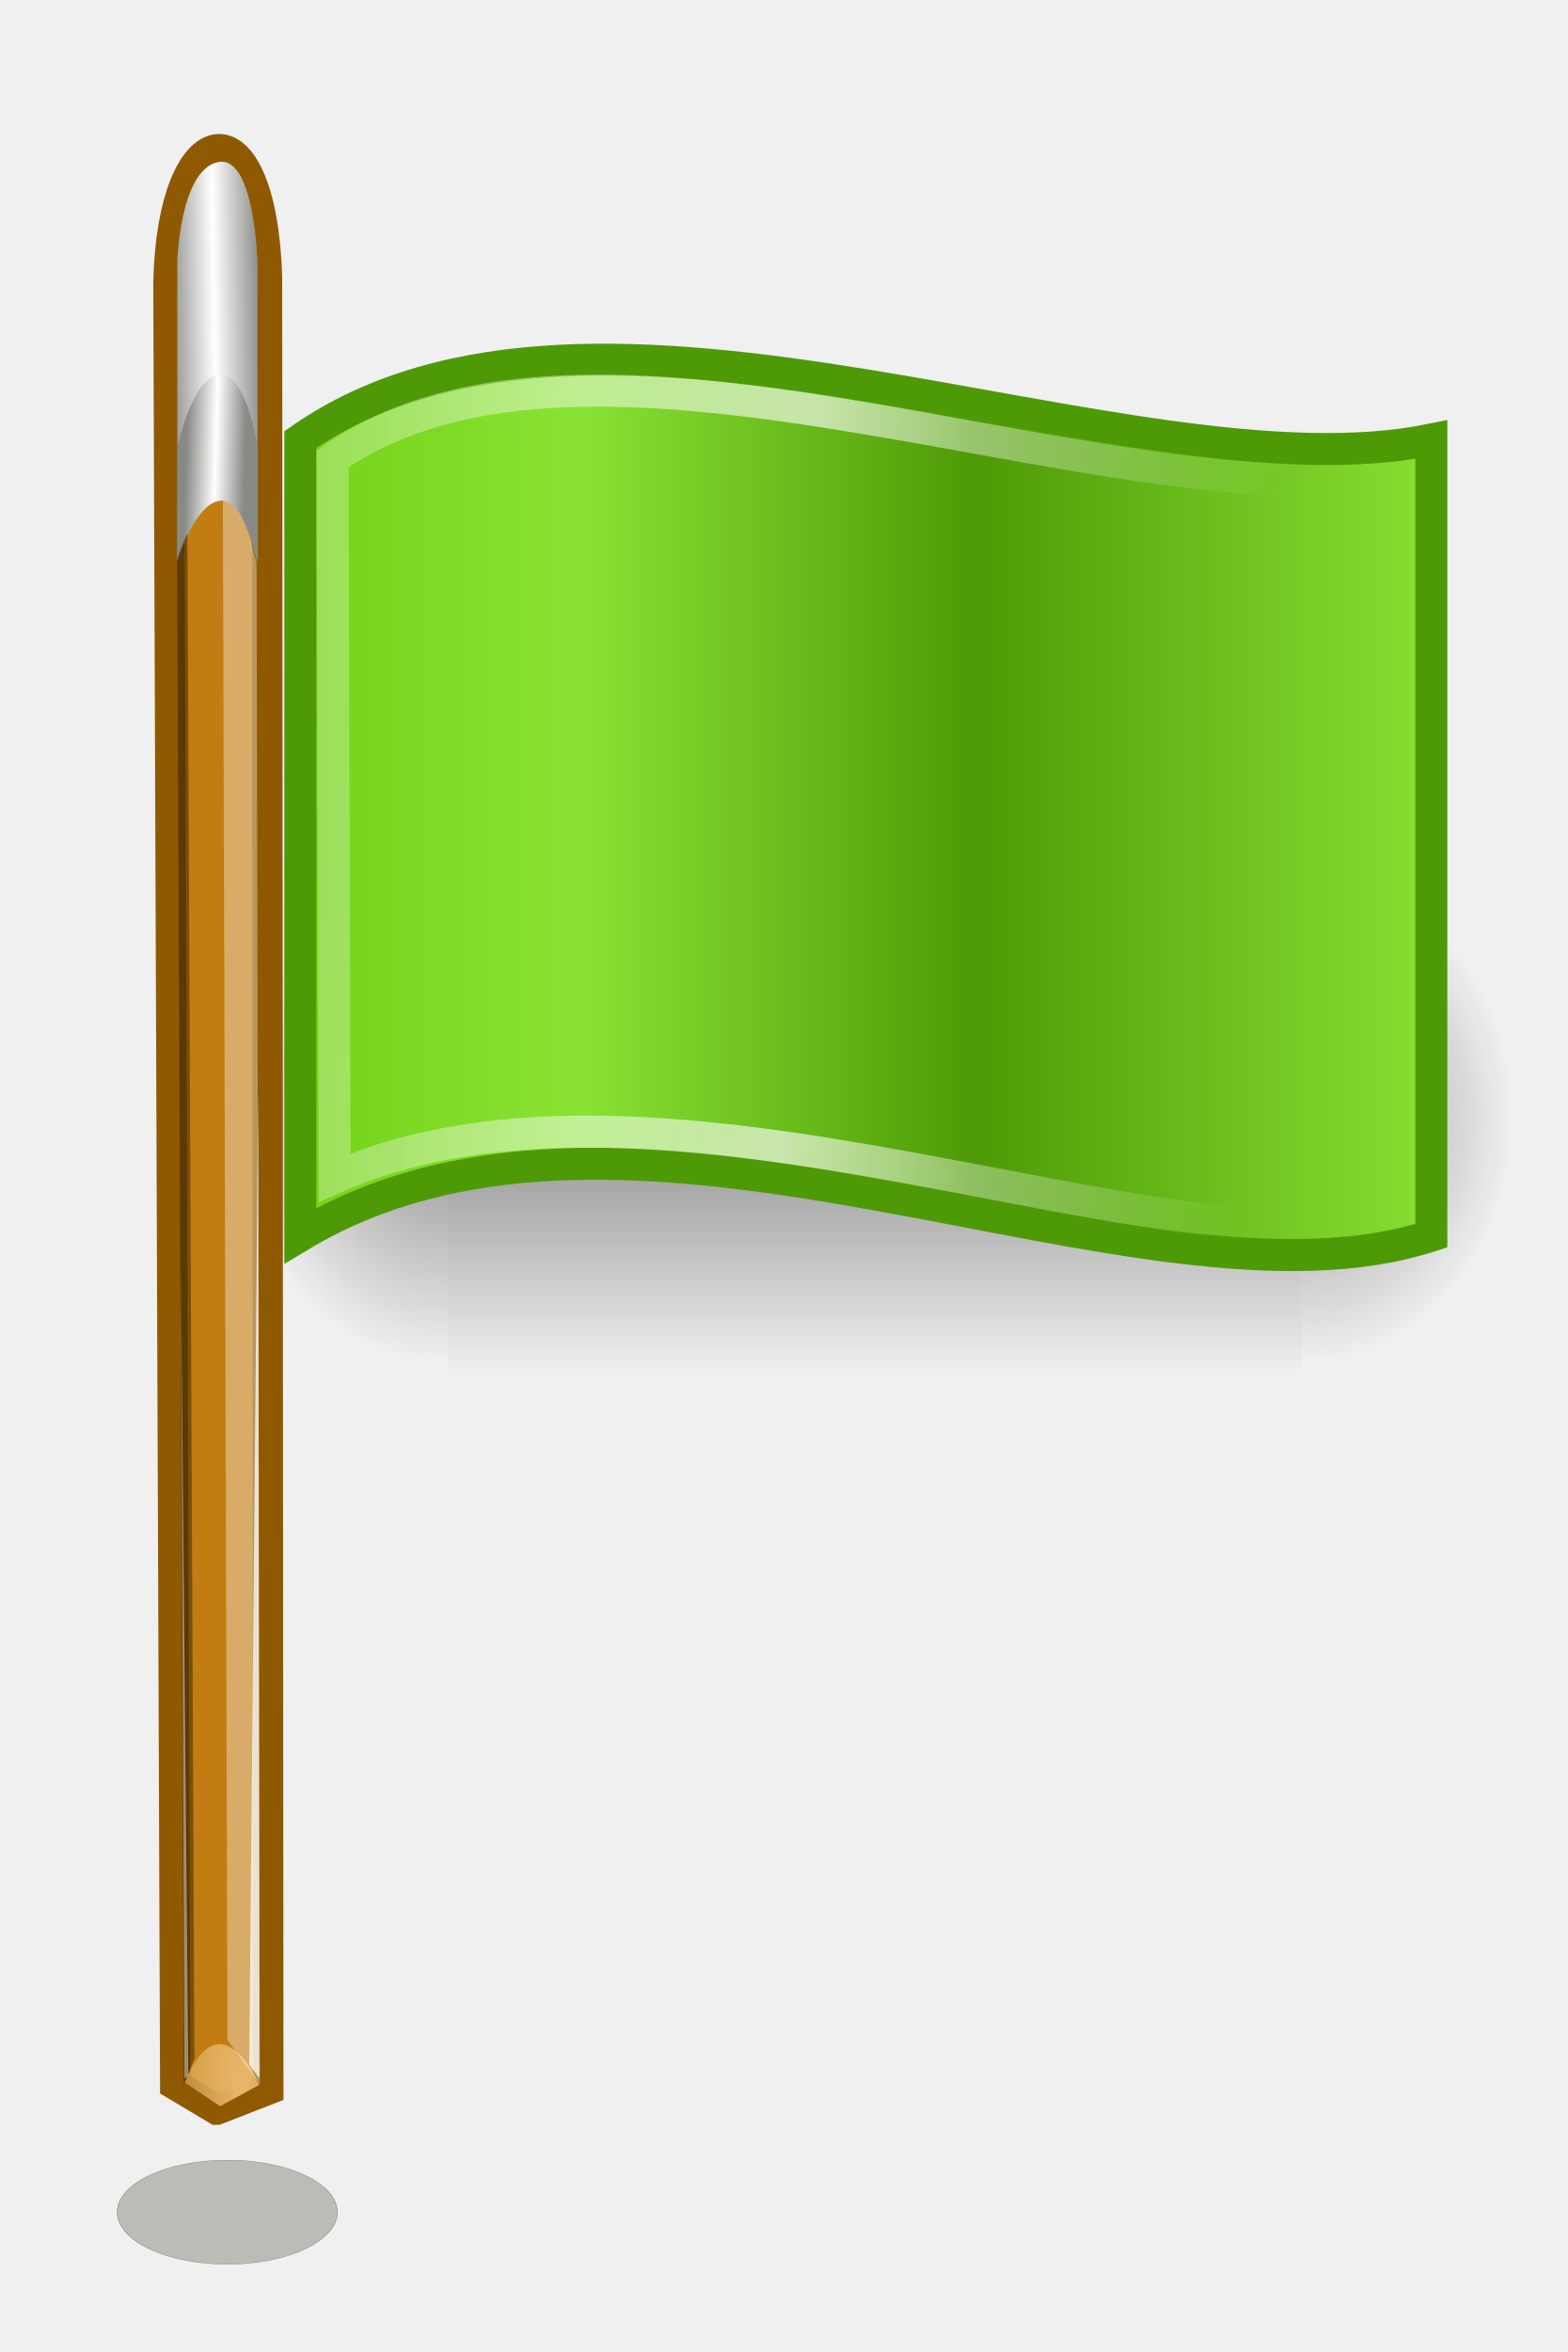
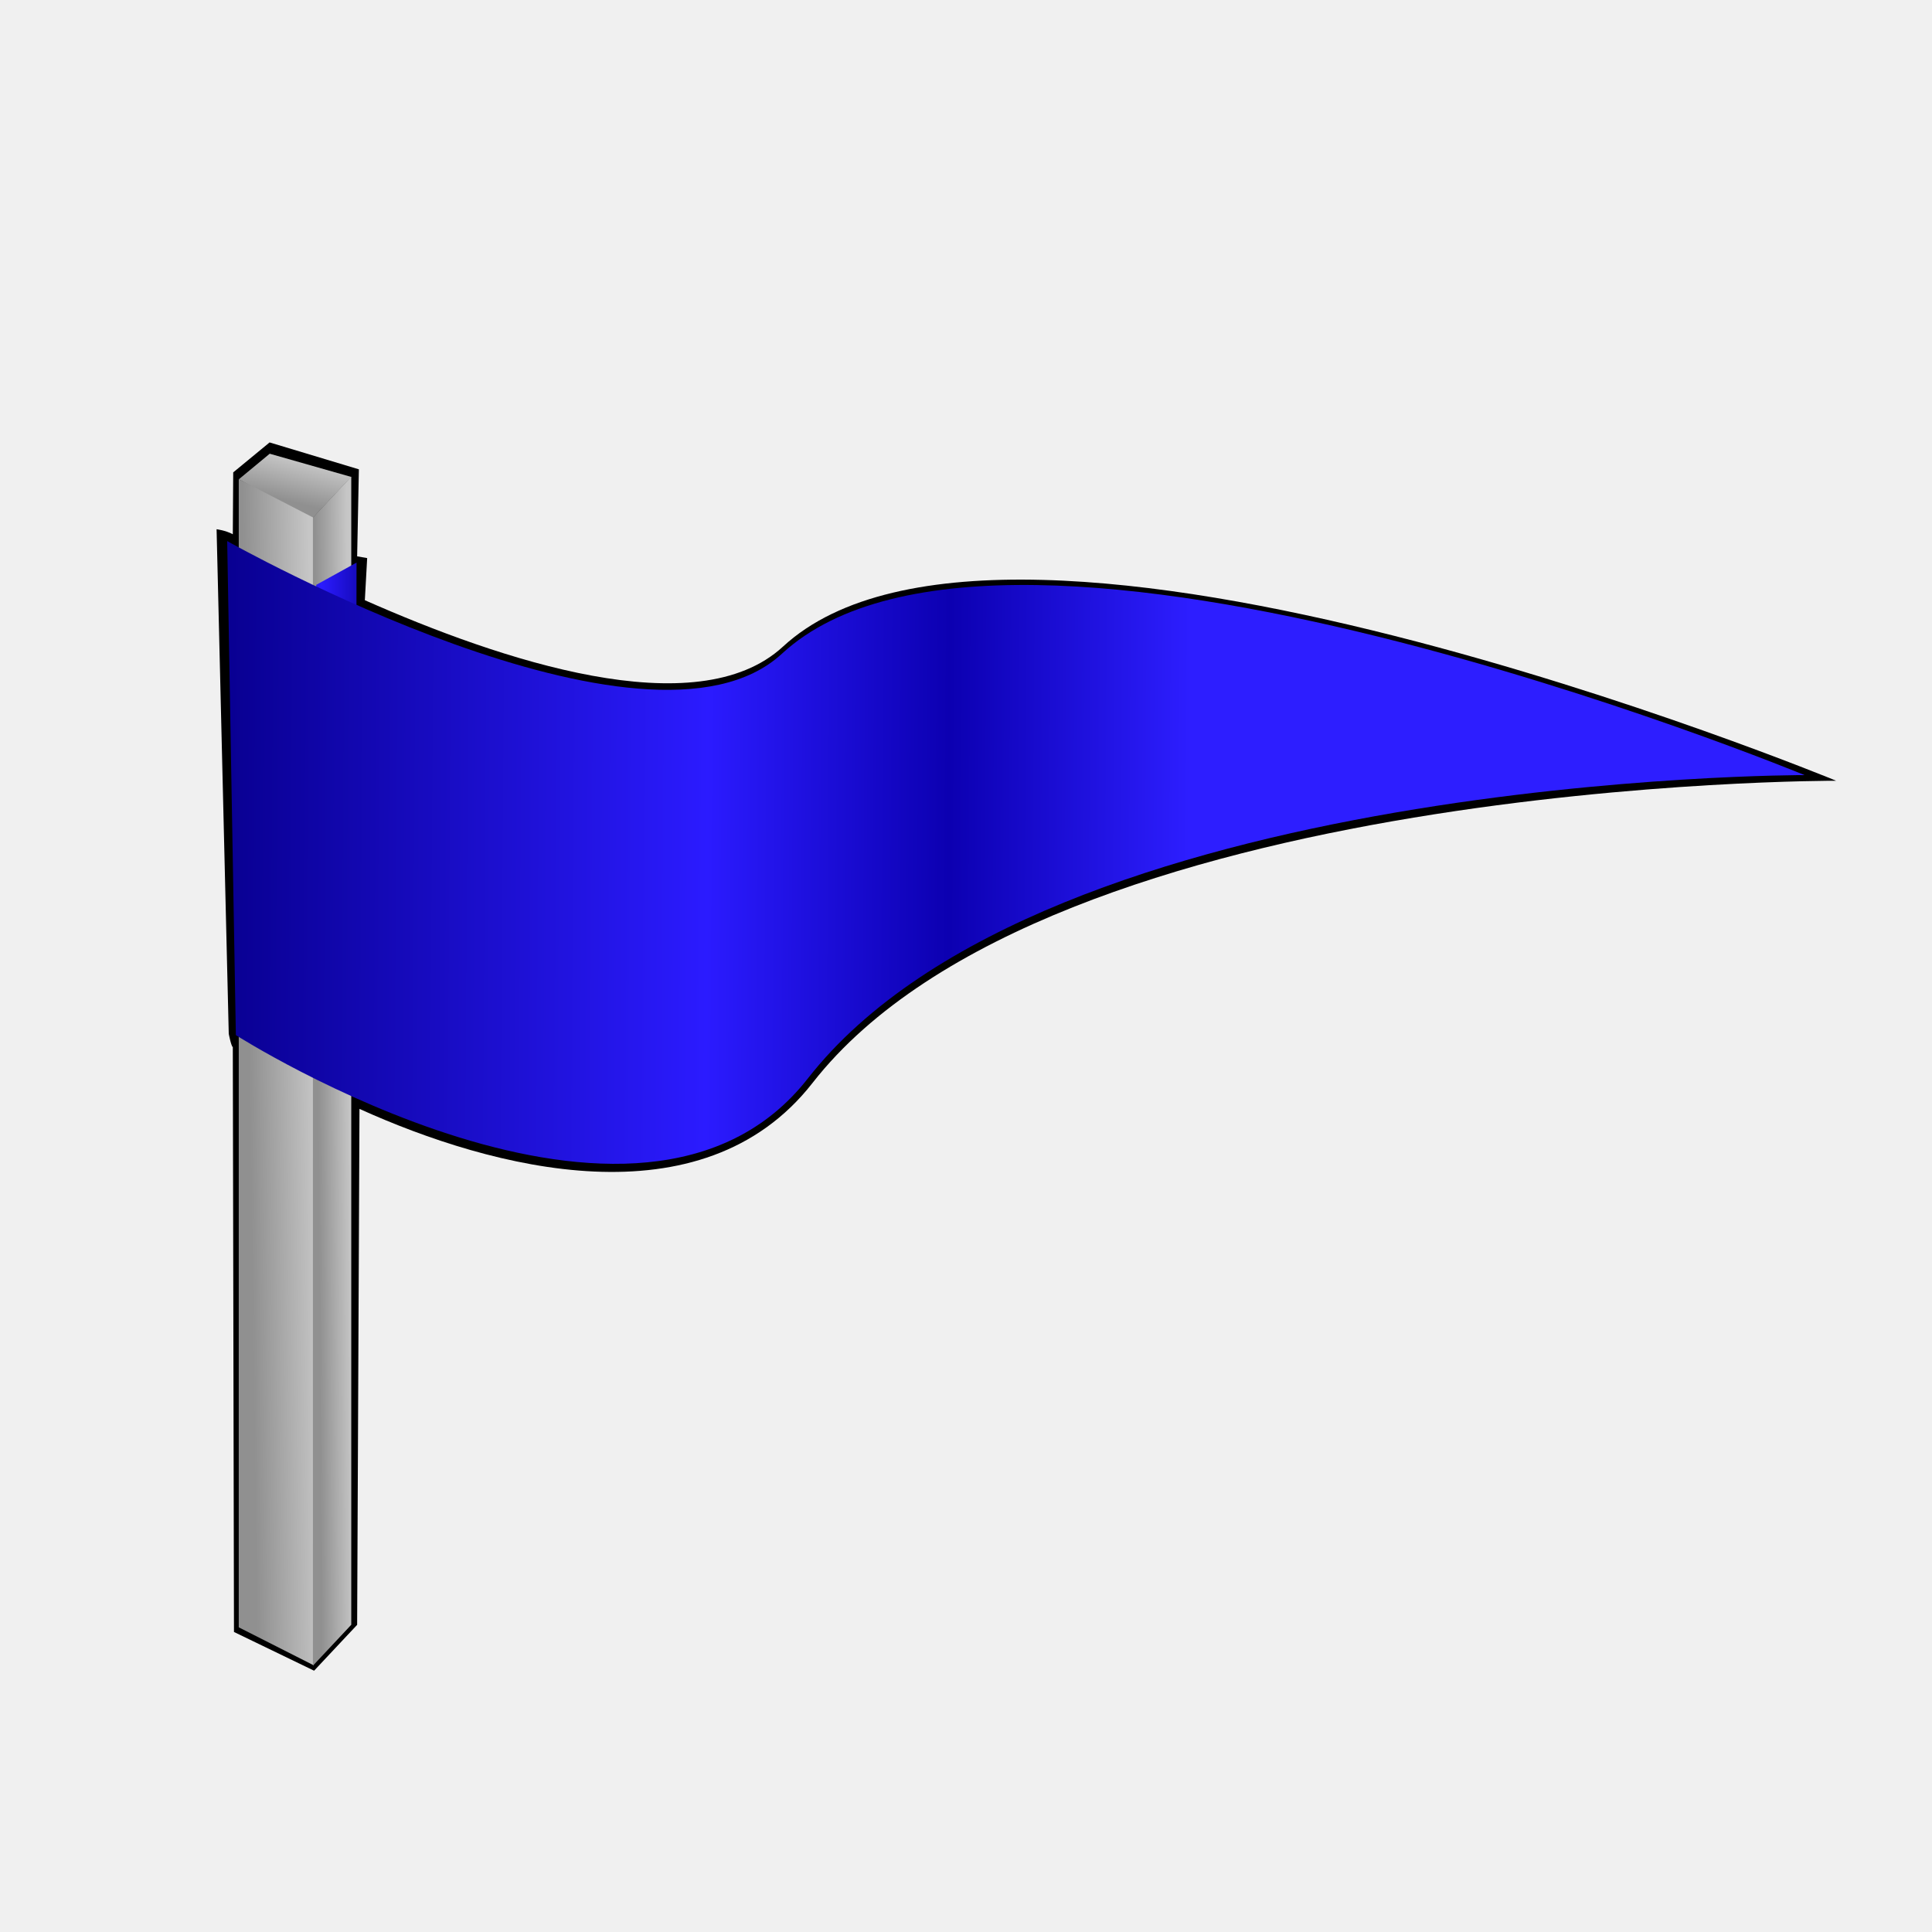
- <svg xmlns="http://www.w3.org/2000/svg" xmlns:xlink="http://www.w3.org/1999/xlink" width="600" height="900" viewBox="127 80 600 900">
-   <defs>
-     <linearGradient id="c">
-       <stop offset="0" stop-color="#73d216" />
-       <stop offset=".256" stop-color="#8ae234" />
-       <stop offset=".594" stop-color="#4e9a06" />
-       <stop offset="1" stop-color="#8ae234" />
+ <svg xmlns="http://www.w3.org/2000/svg" xmlns:xlink="http://www.w3.org/1999/xlink" contentScriptType="text/ecmascript" zoomAndPan="magnify" contentStyleType="text/css" id="svg2" version="1.0" width="128" preserveAspectRatio="xMidYMid meet" height="128">
+   <defs id="defs4">
+     <linearGradient xlink:actuate="onLoad" xlink:type="simple" id="linearGradient2372" xlink:show="other">
+       <stop style="stop-color:#0eb1ad;stop-opacity:1;" offset="0" id="stop2374" />
+       <stop offset="0.5" style="stop-color:#29ede9;stop-opacity:1;" id="stop2380" />
+       <stop style="stop-color:#0fbebc;stop-opacity:1;" offset="0.75" id="stop2382" />
+       <stop style="stop-color:#39eeeb;stop-opacity:1;" offset="1" id="stop2376" />
    </linearGradient>
-     <linearGradient id="b">
-       <stop offset="0" stop-color="#fff" stop-opacity=".439" />
-       <stop offset=".5" stop-color="#fff" />
-       <stop offset="1" stop-color="#fff" stop-opacity="0" />
+     <linearGradient xlink:actuate="onLoad" xlink:type="simple" id="linearGradient2360" xlink:show="other">
+       <stop style="stop-color:#b41069;stop-opacity:1;" offset="0" id="stop2362" />
+       <stop offset="0.5" style="stop-color:#ec2a93;stop-opacity:1;" id="stop2368" />
+       <stop style="stop-color:#bd116e;stop-opacity:1;" offset="0.75" id="stop2370" />
+       <stop style="stop-color:#ed399b;stop-opacity:1;" offset="1" id="stop2364" />
    </linearGradient>
-     <linearGradient id="d">
-       <stop offset="0" stop-opacity="0" />
-       <stop offset=".5" />
-       <stop offset="1" stop-opacity="0" />
+     <linearGradient xlink:actuate="onLoad" xlink:type="simple" id="linearGradient2348" xlink:show="other">
+       <stop style="stop-color:#b8b311;stop-opacity:1;" offset="0" id="stop2350" />
+       <stop offset="0.5" style="stop-color:#eee94c;stop-opacity:1;" id="stop2356" />
+       <stop style="stop-color:#c7c213;stop-opacity:1;" offset="0.75" id="stop2358" />
+       <stop style="stop-color:#eee947;stop-opacity:1;" offset="1" id="stop2352" />
    </linearGradient>
-     <linearGradient id="f">
-       <stop offset="0" />
-       <stop offset="1" stop-opacity="0" />
+     <linearGradient xlink:actuate="onLoad" xlink:type="simple" id="linearGradient2336" xlink:show="other">
+       <stop style="stop-color:#7c1c7d;stop-opacity:1;" offset="0" id="stop2338" />
+       <stop offset="0.5" style="stop-color:#d034d1;stop-opacity:1;" id="stop2344" />
+       <stop style="stop-color:#8a1f8a;stop-opacity:1;" offset="0.75" id="stop2346" />
+       <stop style="stop-color:#d036d2;stop-opacity:1;" offset="1" id="stop2340" />
    </linearGradient>
-     <linearGradient id="a">
-       <stop offset="0" stop-color="#888a85" />
-       <stop offset=".5" stop-color="#fff" />
-       <stop offset="1" stop-color="#888a85" />
+     <linearGradient xlink:actuate="onLoad" xlink:type="simple" id="linearGradient2324" xlink:show="other">
+       <stop style="stop-color:#10b710;stop-opacity:1;" offset="0" id="stop2326" />
+       <stop offset="0.5" style="stop-color:#3bee3b;stop-opacity:1;" id="stop2332" />
+       <stop style="stop-color:#11bd11;stop-opacity:1;" offset="0.75" id="stop2334" />
+       <stop style="stop-color:#40ee40;stop-opacity:1;" offset="1" id="stop2328" />
    </linearGradient>
-     <linearGradient id="e">
-       <stop offset="0" stop-color="#e9b96e" />
-       <stop offset="1" stop-color="#e9b96e" stop-opacity="0" />
+     <linearGradient xlink:actuate="onLoad" xlink:type="simple" id="linearGradient2312" xlink:show="other">
+       <stop style="stop-color:#c68f11;stop-opacity:1;" offset="0" id="stop2314" />
+       <stop offset="0.5" style="stop-color:#edb637;stop-opacity:1;" id="stop2320" />
+       <stop style="stop-color:#c48e11;stop-opacity:1;" offset="0.75" id="stop2322" />
+       <stop style="stop-color:#efbc46;stop-opacity:1;" offset="1" id="stop2316" />
    </linearGradient>
-     <linearGradient xlink:href="#a" id="m" x1="46" x2="47.688" y1="19.812" y2="22.625" gradientTransform="matrix(-3.0212 -17.71704 -6.14684 8.708 481.385 900.7446)" gradientUnits="userSpaceOnUse" />
-     <linearGradient xlink:href="#a" id="l" x1="48.906" x2="50.988" y1="17.376" y2="22.251" gradientTransform="matrix(-3.0212 -18.39933 -6.14684 9.04335 481.3851 924.0586)" gradientUnits="userSpaceOnUse" />
-     <linearGradient xlink:href="#b" id="k" x1="4.121" x2="33.066" y1="24.253" y2="25.661" gradientTransform="matrix(12.36886 0 0 12.13454 197.1248 173.0799)" gradientUnits="userSpaceOnUse" />
-     <linearGradient xlink:href="#c" id="j" x1="3.123" x2="39.12" y1="17.79" y2="17.79" gradientTransform="matrix(12.36886 0 0 12.13454 197.1248 173.0799)" gradientUnits="userSpaceOnUse" />
-     <linearGradient xlink:href="#d" id="g" x1="302.857" x2="302.857" y1="366.648" y2="609.505" gradientTransform="matrix(.67653 0 0 .79908 217.1774 118.8386)" gradientUnits="userSpaceOnUse" />
-     <radialGradient xlink:href="#e" id="n" cx="29.053" cy="27.641" r="3.241" fx="29.053" fy="27.641" gradientTransform="matrix(-8.83268 -51.79691 -12.47635 17.67478 821.6287 1900.199)" gradientUnits="userSpaceOnUse" />
-     <radialGradient xlink:href="#f" id="i" cx="605.714" cy="486.648" r="117.143" fx="605.714" fy="486.648" gradientTransform="matrix(-.67653 0 0 .79908 706.0784 118.8386)" gradientUnits="userSpaceOnUse" />
-     <radialGradient xlink:href="#f" id="h" cx="605.714" cy="486.648" r="117.143" fx="605.714" fy="486.648" gradientTransform="matrix(.67653 0 0 .79908 217.3106 118.8386)" gradientUnits="userSpaceOnUse" />
+     <linearGradient xlink:actuate="onLoad" xlink:type="simple" id="linearGradient2300" xlink:show="other">
+       <stop style="stop-color:#757575;stop-opacity:1;" offset="0" id="stop2302" />
+       <stop offset="0.5" style="stop-color:#9f9f9f;stop-opacity:1;" id="stop2308" />
+       <stop style="stop-color:#737373;stop-opacity:1;" offset="0.75" id="stop2310" />
+       <stop style="stop-color:#ababab;stop-opacity:1;" offset="1" id="stop2304" />
+     </linearGradient>
+     <linearGradient xlink:actuate="onLoad" xlink:type="simple" id="linearGradient2287" xlink:show="other">
+       <stop style="stop-color:#a30e19;stop-opacity:1;" offset="0" id="stop2289" />
+       <stop offset="0.5" style="stop-color:#ed3241;stop-opacity:1;" id="stop2295" />
+       <stop style="stop-color:#b4101c;stop-opacity:1;" offset="0.75" id="stop2297" />
+       <stop style="stop-color:#ef4855;stop-opacity:1;" offset="1" id="stop2291" />
+     </linearGradient>
+     <linearGradient xlink:actuate="onLoad" xlink:type="simple" id="linearGradient3950" xlink:show="other">
+       <stop style="stop-color:#909090;stop-opacity:1;" offset="0" id="stop3952" />
+       <stop style="stop-color:#c6c6c6;stop-opacity:1;" offset="1" id="stop3954" />
+     </linearGradient>
+     <linearGradient xlink:actuate="onLoad" xlink:type="simple" id="linearGradient3063" xlink:show="other">
+       <stop style="stop-color:#090092;stop-opacity:1;" offset="0" id="stop3065" />
+       <stop offset="0.499" style="stop-color:#2b1bff;stop-opacity:1;" id="stop3071" />
+       <stop style="stop-color:#0c00b1;stop-opacity:1;" offset="0.75" id="stop3073" />
+       <stop style="stop-color:#2d1eff;stop-opacity:1;" offset="1" id="stop3067" />
+     </linearGradient>
+     <linearGradient gradientTransform="matrix(0.570746,0.143497,-2.688154e-2,1.774822e-2,-123.7917,-17.24249)" id="linearGradient1333" gradientUnits="userSpaceOnUse" xlink:show="other" xlink:type="simple" x1="256.903" y1="392.521" x2="245.309" y2="257.348" xlink:href="#linearGradient3950" xlink:actuate="onLoad" />
+     <linearGradient gradientTransform="matrix(0.583075,0.300942,0,0.656158,-136.6586,-206.6585)" id="linearGradient1335" gradientUnits="userSpaceOnUse" xlink:show="other" xlink:type="simple" x1="247.361" y1="323.739" x2="255.994" y2="323.615" xlink:href="#linearGradient3950" xlink:actuate="onLoad" />
+     <linearGradient gradientTransform="matrix(0.282132,-0.300965,0,0.656158,-57.10266,-55.86526)" id="linearGradient1337" gradientUnits="userSpaceOnUse" xlink:show="other" xlink:type="simple" x1="247.361" y1="323.739" x2="255.994" y2="323.615" xlink:href="#linearGradient3950" xlink:actuate="onLoad" />
+     <linearGradient x1="17.322" xlink:href="#linearGradient3063" gradientUnits="userSpaceOnUse" y1="50.619" x2="8.372" y2="50.619" xlink:type="simple" xlink:actuate="onLoad" id="linearGradient1339" xlink:show="other" />
+     <linearGradient gradientTransform="matrix(0.656158,0,0,0.656158,-136.6586,-206.6585)" id="linearGradient1341" gradientUnits="userSpaceOnUse" xlink:show="other" xlink:type="simple" x1="217" y1="394.504" x2="328" y2="395.289" xlink:href="#linearGradient3063" xlink:actuate="onLoad" />
+     <linearGradient gradientTransform="matrix(0.570746,0.143497,-2.688154e-2,1.774822e-2,-123.7917,-17.24249)" id="linearGradient2105" gradientUnits="userSpaceOnUse" xlink:show="other" xlink:type="simple" x1="256.903" y1="392.521" x2="245.309" y2="257.348" xlink:href="#linearGradient3950" xlink:actuate="onLoad" />
+     <linearGradient gradientTransform="matrix(0.583075,0.300942,0,0.656158,-136.6586,-206.6585)" id="linearGradient2107" gradientUnits="userSpaceOnUse" xlink:show="other" xlink:type="simple" x1="247.361" y1="323.739" x2="255.994" y2="323.615" xlink:href="#linearGradient3950" xlink:actuate="onLoad" />
+     <linearGradient gradientTransform="matrix(0.282132,-0.300965,0,0.656158,-57.10266,-55.86526)" id="linearGradient2109" gradientUnits="userSpaceOnUse" xlink:show="other" xlink:type="simple" x1="247.361" y1="323.739" x2="255.994" y2="323.615" xlink:href="#linearGradient3950" xlink:actuate="onLoad" />
+     <linearGradient x1="17.322" xlink:href="#linearGradient2372" gradientUnits="userSpaceOnUse" y1="50.619" x2="8.372" y2="50.619" xlink:type="simple" xlink:actuate="onLoad" id="linearGradient2111" xlink:show="other" />
+     <linearGradient gradientTransform="matrix(0.656158,0,0,0.656158,-136.6586,-206.6585)" id="linearGradient2113" gradientUnits="userSpaceOnUse" xlink:show="other" xlink:type="simple" x1="217" y1="394.504" x2="328" y2="395.289" xlink:href="#linearGradient2372" xlink:actuate="onLoad" />
+     <linearGradient gradientTransform="matrix(0.570746,0.143497,-2.688154e-2,1.774822e-2,-123.7917,-17.24249)" id="linearGradient2129" gradientUnits="userSpaceOnUse" xlink:show="other" xlink:type="simple" x1="256.903" y1="392.521" x2="245.309" y2="257.348" xlink:href="#linearGradient3950" xlink:actuate="onLoad" />
+     <linearGradient gradientTransform="matrix(0.583075,0.300942,0,0.656158,-136.6586,-206.6585)" id="linearGradient2131" gradientUnits="userSpaceOnUse" xlink:show="other" xlink:type="simple" x1="247.361" y1="323.739" x2="255.994" y2="323.615" xlink:href="#linearGradient3950" xlink:actuate="onLoad" />
+     <linearGradient gradientTransform="matrix(0.282132,-0.300965,0,0.656158,-57.10266,-55.86526)" id="linearGradient2133" gradientUnits="userSpaceOnUse" xlink:show="other" xlink:type="simple" x1="247.361" y1="323.739" x2="255.994" y2="323.615" xlink:href="#linearGradient3950" xlink:actuate="onLoad" />
+     <linearGradient x1="17.322" xlink:href="#linearGradient2348" gradientUnits="userSpaceOnUse" y1="50.619" x2="8.372" y2="50.619" xlink:type="simple" xlink:actuate="onLoad" id="linearGradient2135" xlink:show="other" />
+     <linearGradient gradientTransform="matrix(0.656158,0,0,0.656158,-136.6586,-206.6585)" id="linearGradient2137" gradientUnits="userSpaceOnUse" xlink:show="other" xlink:type="simple" x1="217" y1="394.504" x2="328" y2="395.289" xlink:href="#linearGradient2348" xlink:actuate="onLoad" />
+     <linearGradient gradientTransform="matrix(0.570746,0.143497,-2.688154e-2,1.774822e-2,-123.7917,-17.24249)" id="linearGradient2153" gradientUnits="userSpaceOnUse" xlink:show="other" xlink:type="simple" x1="256.903" y1="392.521" x2="245.309" y2="257.348" xlink:href="#linearGradient3950" xlink:actuate="onLoad" />
+     <linearGradient gradientTransform="matrix(0.583075,0.300942,0,0.656158,-136.6586,-206.6585)" id="linearGradient2155" gradientUnits="userSpaceOnUse" xlink:show="other" xlink:type="simple" x1="247.361" y1="323.739" x2="255.994" y2="323.615" xlink:href="#linearGradient3950" xlink:actuate="onLoad" />
+     <linearGradient gradientTransform="matrix(0.282132,-0.300965,0,0.656158,-57.10266,-55.86526)" id="linearGradient2157" gradientUnits="userSpaceOnUse" xlink:show="other" xlink:type="simple" x1="247.361" y1="323.739" x2="255.994" y2="323.615" xlink:href="#linearGradient3950" xlink:actuate="onLoad" />
+     <linearGradient x1="17.322" xlink:href="#linearGradient2287" gradientUnits="userSpaceOnUse" y1="50.619" x2="8.372" y2="50.619" xlink:type="simple" xlink:actuate="onLoad" id="linearGradient2159" xlink:show="other" />
+     <linearGradient gradientTransform="matrix(0.656158,0,0,0.656158,-136.6586,-206.6585)" id="linearGradient2161" gradientUnits="userSpaceOnUse" xlink:show="other" xlink:type="simple" x1="217" y1="394.504" x2="328" y2="395.289" xlink:href="#linearGradient2287" xlink:actuate="onLoad" />
+     <linearGradient gradientTransform="matrix(0.570746,0.143497,-2.688154e-2,1.774822e-2,-123.7917,-17.24249)" id="linearGradient2177" gradientUnits="userSpaceOnUse" xlink:show="other" xlink:type="simple" x1="256.903" y1="392.521" x2="245.309" y2="257.348" xlink:href="#linearGradient3950" xlink:actuate="onLoad" />
+     <linearGradient gradientTransform="matrix(0.583075,0.300942,0,0.656158,-136.6586,-206.6585)" id="linearGradient2179" gradientUnits="userSpaceOnUse" xlink:show="other" xlink:type="simple" x1="247.361" y1="323.739" x2="255.994" y2="323.615" xlink:href="#linearGradient3950" xlink:actuate="onLoad" />
+     <linearGradient gradientTransform="matrix(0.282132,-0.300965,0,0.656158,-57.10266,-55.86526)" id="linearGradient2181" gradientUnits="userSpaceOnUse" xlink:show="other" xlink:type="simple" x1="247.361" y1="323.739" x2="255.994" y2="323.615" xlink:href="#linearGradient3950" xlink:actuate="onLoad" />
+     <linearGradient x1="17.322" xlink:href="#linearGradient2360" gradientUnits="userSpaceOnUse" y1="50.619" x2="8.372" y2="50.619" xlink:type="simple" xlink:actuate="onLoad" id="linearGradient2183" xlink:show="other" />
+     <linearGradient gradientTransform="matrix(0.656158,0,0,0.656158,-136.6586,-206.6585)" id="linearGradient2185" gradientUnits="userSpaceOnUse" xlink:show="other" xlink:type="simple" x1="217" y1="394.504" x2="328" y2="395.289" xlink:href="#linearGradient2360" xlink:actuate="onLoad" />
+     <linearGradient gradientTransform="matrix(0.570746,0.143497,-2.688154e-2,1.774822e-2,-123.7917,-17.24249)" id="linearGradient2201" gradientUnits="userSpaceOnUse" xlink:show="other" xlink:type="simple" x1="256.903" y1="392.521" x2="245.309" y2="257.348" xlink:href="#linearGradient3950" xlink:actuate="onLoad" />
+     <linearGradient gradientTransform="matrix(0.583075,0.300942,0,0.656158,-136.6586,-206.6585)" id="linearGradient2203" gradientUnits="userSpaceOnUse" xlink:show="other" xlink:type="simple" x1="247.361" y1="323.739" x2="255.994" y2="323.615" xlink:href="#linearGradient3950" xlink:actuate="onLoad" />
+     <linearGradient gradientTransform="matrix(0.282132,-0.300965,0,0.656158,-57.10266,-55.86526)" id="linearGradient2205" gradientUnits="userSpaceOnUse" xlink:show="other" xlink:type="simple" x1="247.361" y1="323.739" x2="255.994" y2="323.615" xlink:href="#linearGradient3950" xlink:actuate="onLoad" />
+     <linearGradient x1="17.322" xlink:href="#linearGradient2324" gradientUnits="userSpaceOnUse" y1="50.619" x2="8.372" y2="50.619" xlink:type="simple" xlink:actuate="onLoad" id="linearGradient2207" xlink:show="other" />
+     <linearGradient gradientTransform="matrix(0.656158,0,0,0.656158,-136.6586,-206.6585)" id="linearGradient2209" gradientUnits="userSpaceOnUse" xlink:show="other" xlink:type="simple" x1="217" y1="394.504" x2="328" y2="395.289" xlink:href="#linearGradient2324" xlink:actuate="onLoad" />
+     <linearGradient gradientTransform="matrix(0.570746,0.143497,-2.688154e-2,1.774822e-2,-123.7917,-17.24249)" id="linearGradient2225" gradientUnits="userSpaceOnUse" xlink:show="other" xlink:type="simple" x1="256.903" y1="392.521" x2="245.309" y2="257.348" xlink:href="#linearGradient3950" xlink:actuate="onLoad" />
+     <linearGradient gradientTransform="matrix(0.583075,0.300942,0,0.656158,-136.6586,-206.6585)" id="linearGradient2227" gradientUnits="userSpaceOnUse" xlink:show="other" xlink:type="simple" x1="247.361" y1="323.739" x2="255.994" y2="323.615" xlink:href="#linearGradient3950" xlink:actuate="onLoad" />
+     <linearGradient gradientTransform="matrix(0.282132,-0.300965,0,0.656158,-57.10266,-55.86526)" id="linearGradient2229" gradientUnits="userSpaceOnUse" xlink:show="other" xlink:type="simple" x1="247.361" y1="323.739" x2="255.994" y2="323.615" xlink:href="#linearGradient3950" xlink:actuate="onLoad" />
+     <linearGradient x1="17.322" xlink:href="#linearGradient2300" gradientUnits="userSpaceOnUse" y1="50.619" x2="8.372" y2="50.619" xlink:type="simple" xlink:actuate="onLoad" id="linearGradient2231" xlink:show="other" />
+     <linearGradient gradientTransform="matrix(0.656158,0,0,0.656158,-136.6586,-206.6585)" id="linearGradient2233" gradientUnits="userSpaceOnUse" xlink:show="other" xlink:type="simple" x1="217" y1="394.504" x2="328" y2="395.289" xlink:href="#linearGradient2300" xlink:actuate="onLoad" />
+     <linearGradient gradientTransform="matrix(0.570746,0.143497,-2.688154e-2,1.774822e-2,-123.7917,-17.24249)" id="linearGradient2249" gradientUnits="userSpaceOnUse" xlink:show="other" xlink:type="simple" x1="256.903" y1="392.521" x2="245.309" y2="257.348" xlink:href="#linearGradient3950" xlink:actuate="onLoad" />
+     <linearGradient gradientTransform="matrix(0.583075,0.300942,0,0.656158,-136.6586,-206.6585)" id="linearGradient2251" gradientUnits="userSpaceOnUse" xlink:show="other" xlink:type="simple" x1="247.361" y1="323.739" x2="255.994" y2="323.615" xlink:href="#linearGradient3950" xlink:actuate="onLoad" />
+     <linearGradient gradientTransform="matrix(0.282132,-0.300965,0,0.656158,-57.10266,-55.86526)" id="linearGradient2253" gradientUnits="userSpaceOnUse" xlink:show="other" xlink:type="simple" x1="247.361" y1="323.739" x2="255.994" y2="323.615" xlink:href="#linearGradient3950" xlink:actuate="onLoad" />
+     <linearGradient x1="17.322" xlink:href="#linearGradient2336" gradientUnits="userSpaceOnUse" y1="50.619" x2="8.372" y2="50.619" xlink:type="simple" xlink:actuate="onLoad" id="linearGradient2255" xlink:show="other" />
+     <linearGradient gradientTransform="matrix(0.656158,0,0,0.656158,-136.6586,-206.6585)" id="linearGradient2257" gradientUnits="userSpaceOnUse" xlink:show="other" xlink:type="simple" x1="217" y1="394.504" x2="328" y2="395.289" xlink:href="#linearGradient2336" xlink:actuate="onLoad" />
+     <linearGradient gradientTransform="matrix(0.570746,0.143497,-2.688154e-2,1.774822e-2,-123.7917,-17.24249)" id="linearGradient2273" gradientUnits="userSpaceOnUse" xlink:show="other" xlink:type="simple" x1="256.903" y1="392.521" x2="245.309" y2="257.348" xlink:href="#linearGradient3950" xlink:actuate="onLoad" />
+     <linearGradient gradientTransform="matrix(0.583075,0.300942,0,0.656158,-136.6586,-206.6585)" id="linearGradient2275" gradientUnits="userSpaceOnUse" xlink:show="other" xlink:type="simple" x1="247.361" y1="323.739" x2="255.994" y2="323.615" xlink:href="#linearGradient3950" xlink:actuate="onLoad" />
+     <linearGradient gradientTransform="matrix(0.282132,-0.300965,0,0.656158,-57.10266,-55.86526)" id="linearGradient2277" gradientUnits="userSpaceOnUse" xlink:show="other" xlink:type="simple" x1="247.361" y1="323.739" x2="255.994" y2="323.615" xlink:href="#linearGradient3950" xlink:actuate="onLoad" />
+     <linearGradient x1="17.322" xlink:href="#linearGradient2312" gradientUnits="userSpaceOnUse" y1="50.619" x2="8.372" y2="50.619" xlink:type="simple" xlink:actuate="onLoad" id="linearGradient2279" xlink:show="other" />
+     <linearGradient gradientTransform="matrix(0.656158,0,0,0.656158,-136.6586,-206.6585)" id="linearGradient2281" gradientUnits="userSpaceOnUse" xlink:show="other" xlink:type="simple" x1="217" y1="394.504" x2="328" y2="395.289" xlink:href="#linearGradient2312" xlink:actuate="onLoad" />
+     <linearGradient gradientTransform="matrix(0.570746,0.143497,-2.688154e-2,1.774822e-2,-123.7917,-17.24249)" id="linearGradient2351" gradientUnits="userSpaceOnUse" xlink:show="other" xlink:type="simple" x1="256.903" y1="392.521" x2="245.309" y2="257.348" xlink:href="#linearGradient3950" xlink:actuate="onLoad" />
+     <linearGradient gradientTransform="matrix(0.583075,0.300942,0,0.656158,-136.6586,-206.6585)" id="linearGradient2353" gradientUnits="userSpaceOnUse" xlink:show="other" xlink:type="simple" x1="247.361" y1="323.739" x2="255.994" y2="323.615" xlink:href="#linearGradient3950" xlink:actuate="onLoad" />
+     <linearGradient gradientTransform="matrix(0.282132,-0.300965,0,0.656158,-57.10266,-55.86526)" id="linearGradient2355" gradientUnits="userSpaceOnUse" xlink:show="other" xlink:type="simple" x1="247.361" y1="323.739" x2="255.994" y2="323.615" xlink:href="#linearGradient3950" xlink:actuate="onLoad" />
+     <linearGradient x1="17.322" xlink:href="#linearGradient3063" gradientUnits="userSpaceOnUse" y1="50.619" x2="8.372" y2="50.619" xlink:type="simple" xlink:actuate="onLoad" id="linearGradient2357" xlink:show="other" />
+     <linearGradient gradientTransform="matrix(0.656158,0,0,0.656158,-136.6586,-206.6585)" id="linearGradient2359" gradientUnits="userSpaceOnUse" xlink:show="other" xlink:type="simple" x1="217" y1="394.504" x2="328" y2="395.289" xlink:href="#linearGradient3063" xlink:actuate="onLoad" />
  </defs>
-   <path fill="none" d="M-64.88 115.856h850v850h-850z" />
-   <path fill="url(#g)" d="M298.361 411.82h326.667v194.062H298.361z" opacity=".402" overflow="visible" style="marker:none" />
-   <path fill="url(#h)" d="M625.028 411.826v194.052c34.84.365 84.225-43.477 84.225-97.038 0-53.561-38.878-97.013-84.225-97.013z" opacity=".402" overflow="visible" style="marker:none" />
-   <path fill="url(#i)" d="M298.361 411.826v194.052c-34.84.365-84.225-43.477-84.225-97.038 0-53.561 38.878-97.013 84.225-97.013z" opacity=".402" overflow="visible" style="marker:none" />
-   <path fill="url(#j)" fill-rule="evenodd" stroke="#4e9a06" stroke-width="12.251" d="M241.942 248.221c113.575-79.369 317.153 23.596 432.871 0v304.605c-111.432 36.467-304.296-77.224-432.871 0V248.221z" display="block" overflow="visible" style="marker:none" />
-   <path fill="none" stroke="url(#k)" stroke-width="12.251" d="M254.285 255.634c98.668-69.51 294.794 23.596 408.612 6.067l-1.546 282.611c-84.292 26.607-281.24-69.221-406.293-13.651l-.773-275.027z" display="block" opacity=".629" overflow="visible" style="marker:none" />
-   <path fill="#c17d11" fill-rule="evenodd" stroke="#8f5902" stroke-width="11.628" d="m209.954 887.247 19.722-7.675-.482-693.632c-2.135-68.465-36.418-62.518-37.721 2.569l2.598 689.259 15.882 9.478z" overflow="visible" style="marker:none" />
-   <path fill="url(#l)" fill-rule="evenodd" d="M225.515 295.355s-4.919-25.601-14.302-24.647c-9.666.983-16.328 24.022-16.328 24.022l-.025-114.897s1.031-34.687 15.497-37.791c14.269-3.062 15.227 38.992 15.227 38.992l-.069 114.322z" overflow="visible" style="marker:none" />
-   <path fill="url(#m)" fill-rule="evenodd" d="M225.515 295.355s-4.919-24.652-14.302-23.733c-9.666.947-16.328 23.131-16.328 23.131l.104-44.142s5.608-26.137 15.859-27.278c10.532-1.172 14.771 27.881 14.771 27.881l-.104 44.142z" overflow="visible" style="marker:none" />
-   <path fill="url(#n)" fill-rule="evenodd" d="m211.238 885.934 15.029-8.176c-9.526-19.5-20.146-21.64-28.523-.836l13.495 9.012z" overflow="visible" style="marker:none" />
-   <path fill="#fff" fill-opacity=".364" fill-rule="evenodd" d="m226.459 877.486-12.404-16.798-1.75-588.955c6.605.419 10.418 12.556 12.895 23.601l1.26 582.152z" overflow="visible" style="marker:none" />
-   <path fill-opacity=".364" fill-rule="evenodd" d="m197.359 877.466 4.044-9.853-2.669-583.585s-3.439 7.295-3.954 10.35l2.579 583.088z" overflow="visible" style="marker:none" />
-   <path fill="#fff" fill-rule="evenodd" d="m226.292 875.276-.444-377.819-3.46 372.62 3.904 5.199z" opacity=".725" overflow="visible" style="marker:none" />
-   <path fill="#fff" fill-rule="evenodd" d="m197.595 875.359-1.391-314.161 2.885 313.042-1.494 1.119z" opacity=".418" overflow="visible" style="marker:none" />
-   <path fill="#babdb6" stroke="#2c2929" stroke-linejoin="round" stroke-width=".1" d="M256.105 957.319a42.115 26.749 0 1 1-84.23 0 42.115 26.749 0 1 1 84.23 0z" transform="matrix(1.00016 0 0 .74506 -.03473511 213.2336)" />
+   <g id="layer1">
+     <g id="g1325" transform="matrix(0.875117,0,0,0.875117,10.03948,10.34718)">
+       <path id="path1324" d="M 8.938,21.671 L 6.184,23.939 L 6.153,28.623 C 5.601,28.326 4.925,28.243 4.925,28.243 L 5.846,66.443 C 5.846,66.443 6.023,67.37 6.153,67.45 L 6.241,111.728 L 12.307,114.66 L 15.566,111.188 L 15.743,72.127 C 25.779,76.67 41.665,80.886 50.04,70.165 C 68.057,47.106 127.539,47.285 127.539,47.285 C 127.539,47.285 64.841,21.399 47.807,37.127 C 41.264,43.168 26.371,38.135 16.149,33.616 L 16.325,30.428 L 15.566,30.294 L 15.698,23.708 L 8.938,21.671 z " style="fill:#000000;fill-opacity:1;stroke:none;stroke-width:1;stroke-linecap:square;stroke-linejoin:round;stroke-miterlimit:4;stroke-dashoffset:0;stroke-opacity:1" />
+       <path id="rect3962" d="M 8.947,22.526 L 15.116,24.282 L 12.071,27.532 L 6.613,24.459 L 8.947,22.526 z " style="fill:url(#linearGradient2351);fill-opacity:1;stroke:none;stroke-width:1;stroke-linecap:square;stroke-linejoin:round;stroke-miterlimit:4;stroke-dashoffset:0;stroke-opacity:1" />
+       <path id="rect3075" d="M 6.603,24.45 L 12.605,27.548 L 12.255,114.24 L 6.603,111.376 L 6.603,24.45 z " style="fill:url(#linearGradient2353);fill-opacity:1;stroke:none;stroke-width:1;stroke-linecap:square;stroke-linejoin:round;stroke-miterlimit:4;stroke-dashoffset:0;stroke-opacity:1" />
+       <path style="fill:url(#linearGradient2355);fill-opacity:1;stroke:none;stroke-width:1;stroke-linecap:square;stroke-linejoin:round;stroke-miterlimit:4;stroke-dashoffset:0;stroke-opacity:1" id="rect3958" d="M 12.218,27.355 L 15.121,24.257 L 15.121,111.182 L 12.218,114.28 L 12.218,27.355 z " />
+       <path id="path3971" d="M 12.468,32.454 L 15.52,30.769 L 15.462,70.469 L 12.468,68.514 L 12.468,32.454 z " style="fill:url(#linearGradient2357);fill-opacity:1;fill-rule:evenodd;stroke:none;stroke-width:1px;stroke-linecap:butt;stroke-linejoin:miter;stroke-opacity:1" />
+       <path id="path1307" d="M 5.728,29.14 C 5.728,29.14 37.52,47.089 47.722,37.67 C 64.756,21.942 125.148,46.856 125.148,46.856 C 125.148,46.856 67.706,46.761 49.69,69.821 C 36.983,86.085 6.384,66.541 6.384,66.541 L 5.728,29.14 z " style="fill:url(#linearGradient2359);fill-opacity:1;fill-rule:evenodd;stroke:none;stroke-width:1px;stroke-linecap:butt;stroke-linejoin:miter;stroke-opacity:1" />
+     </g>
+   </g>
</svg>
